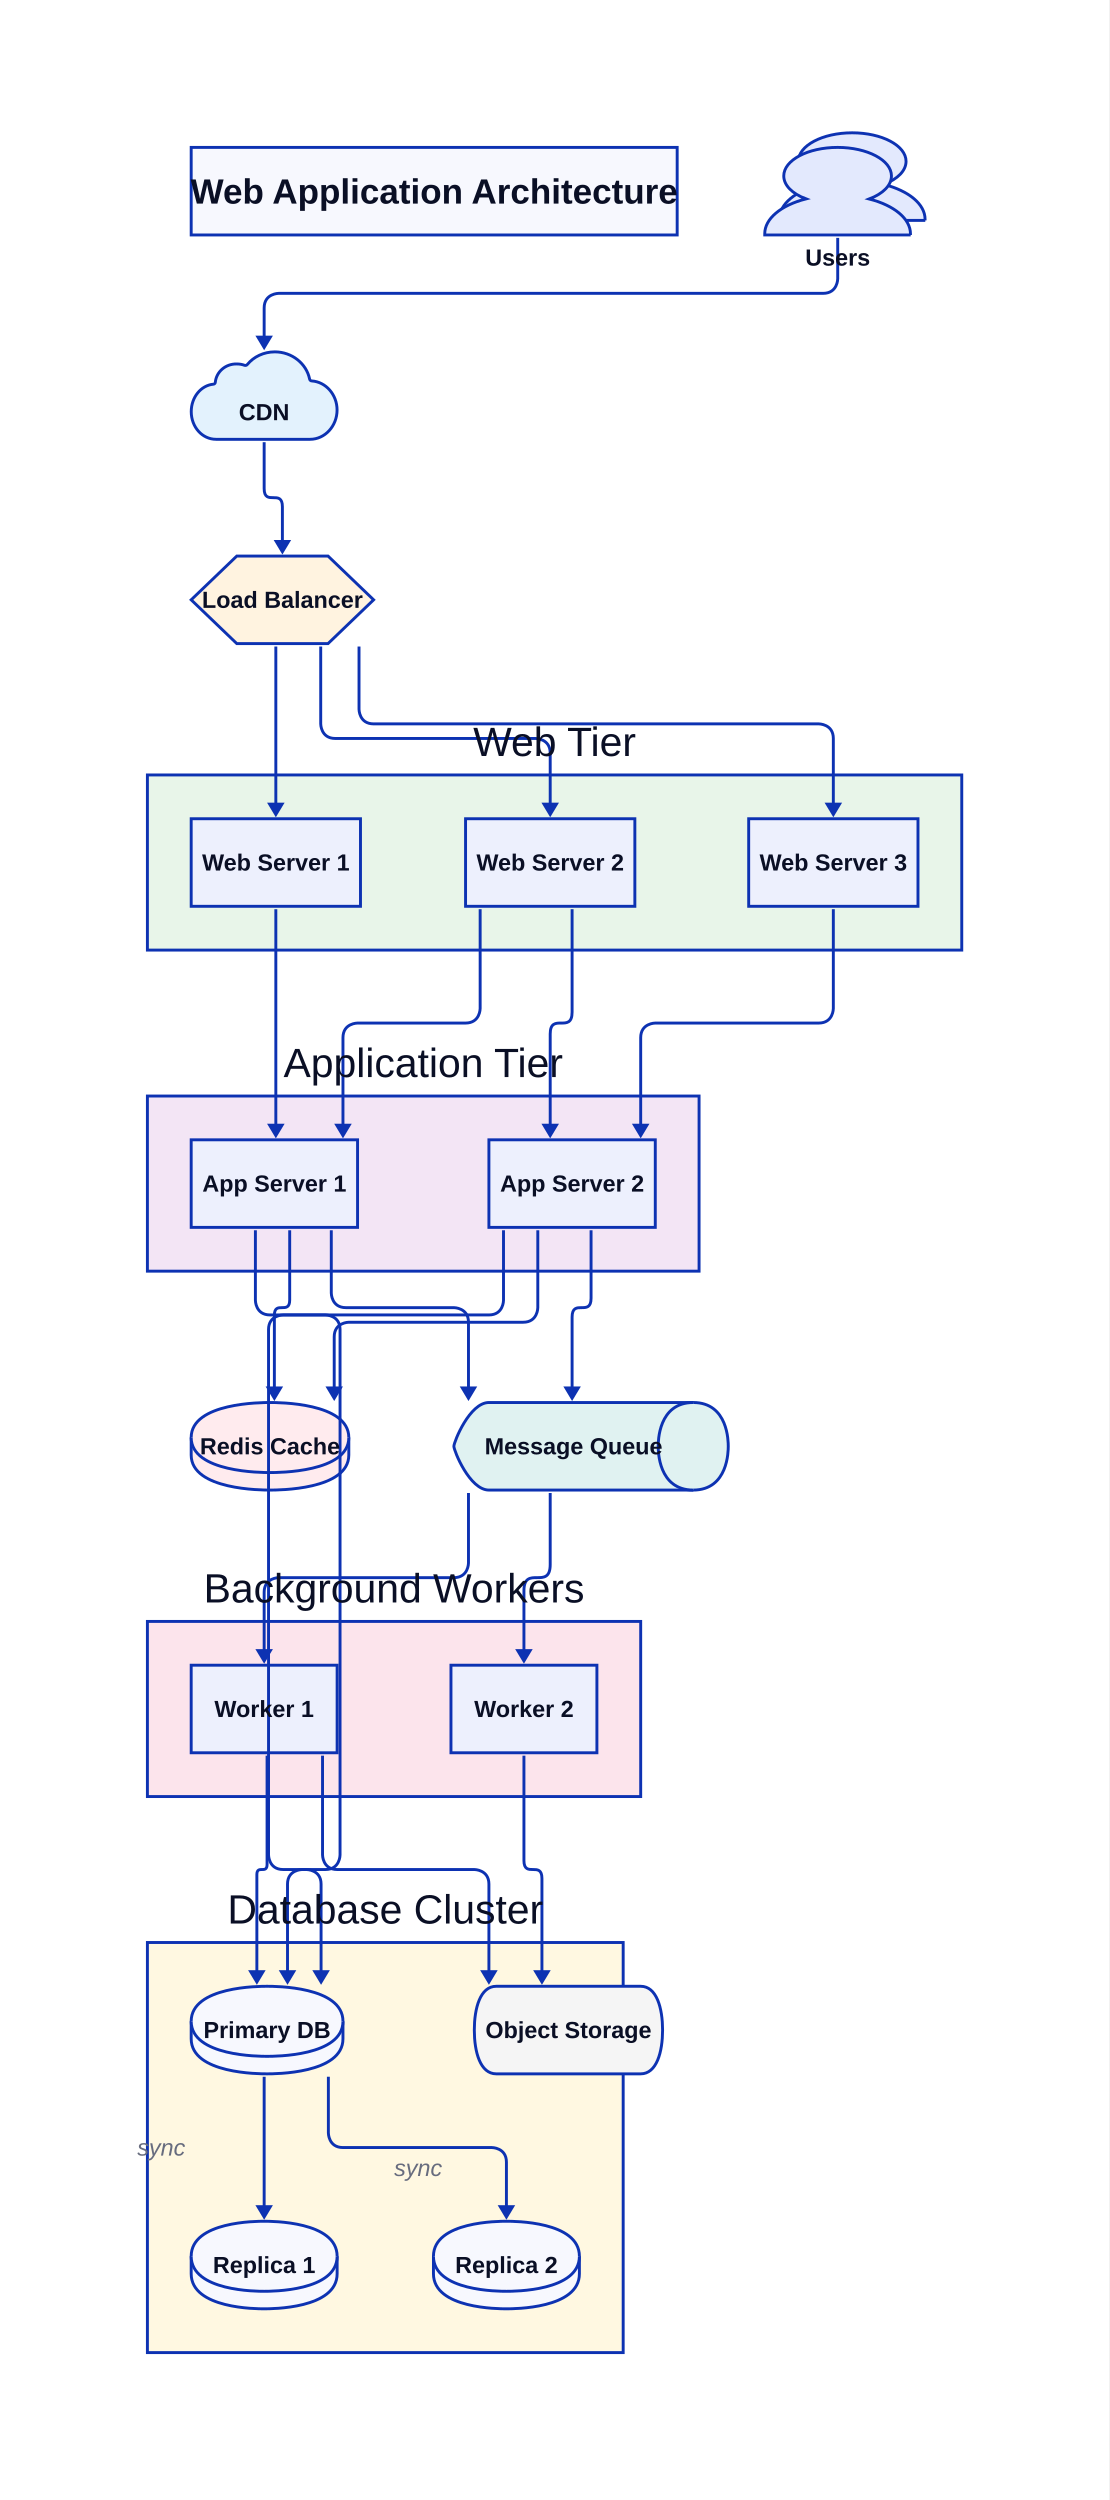
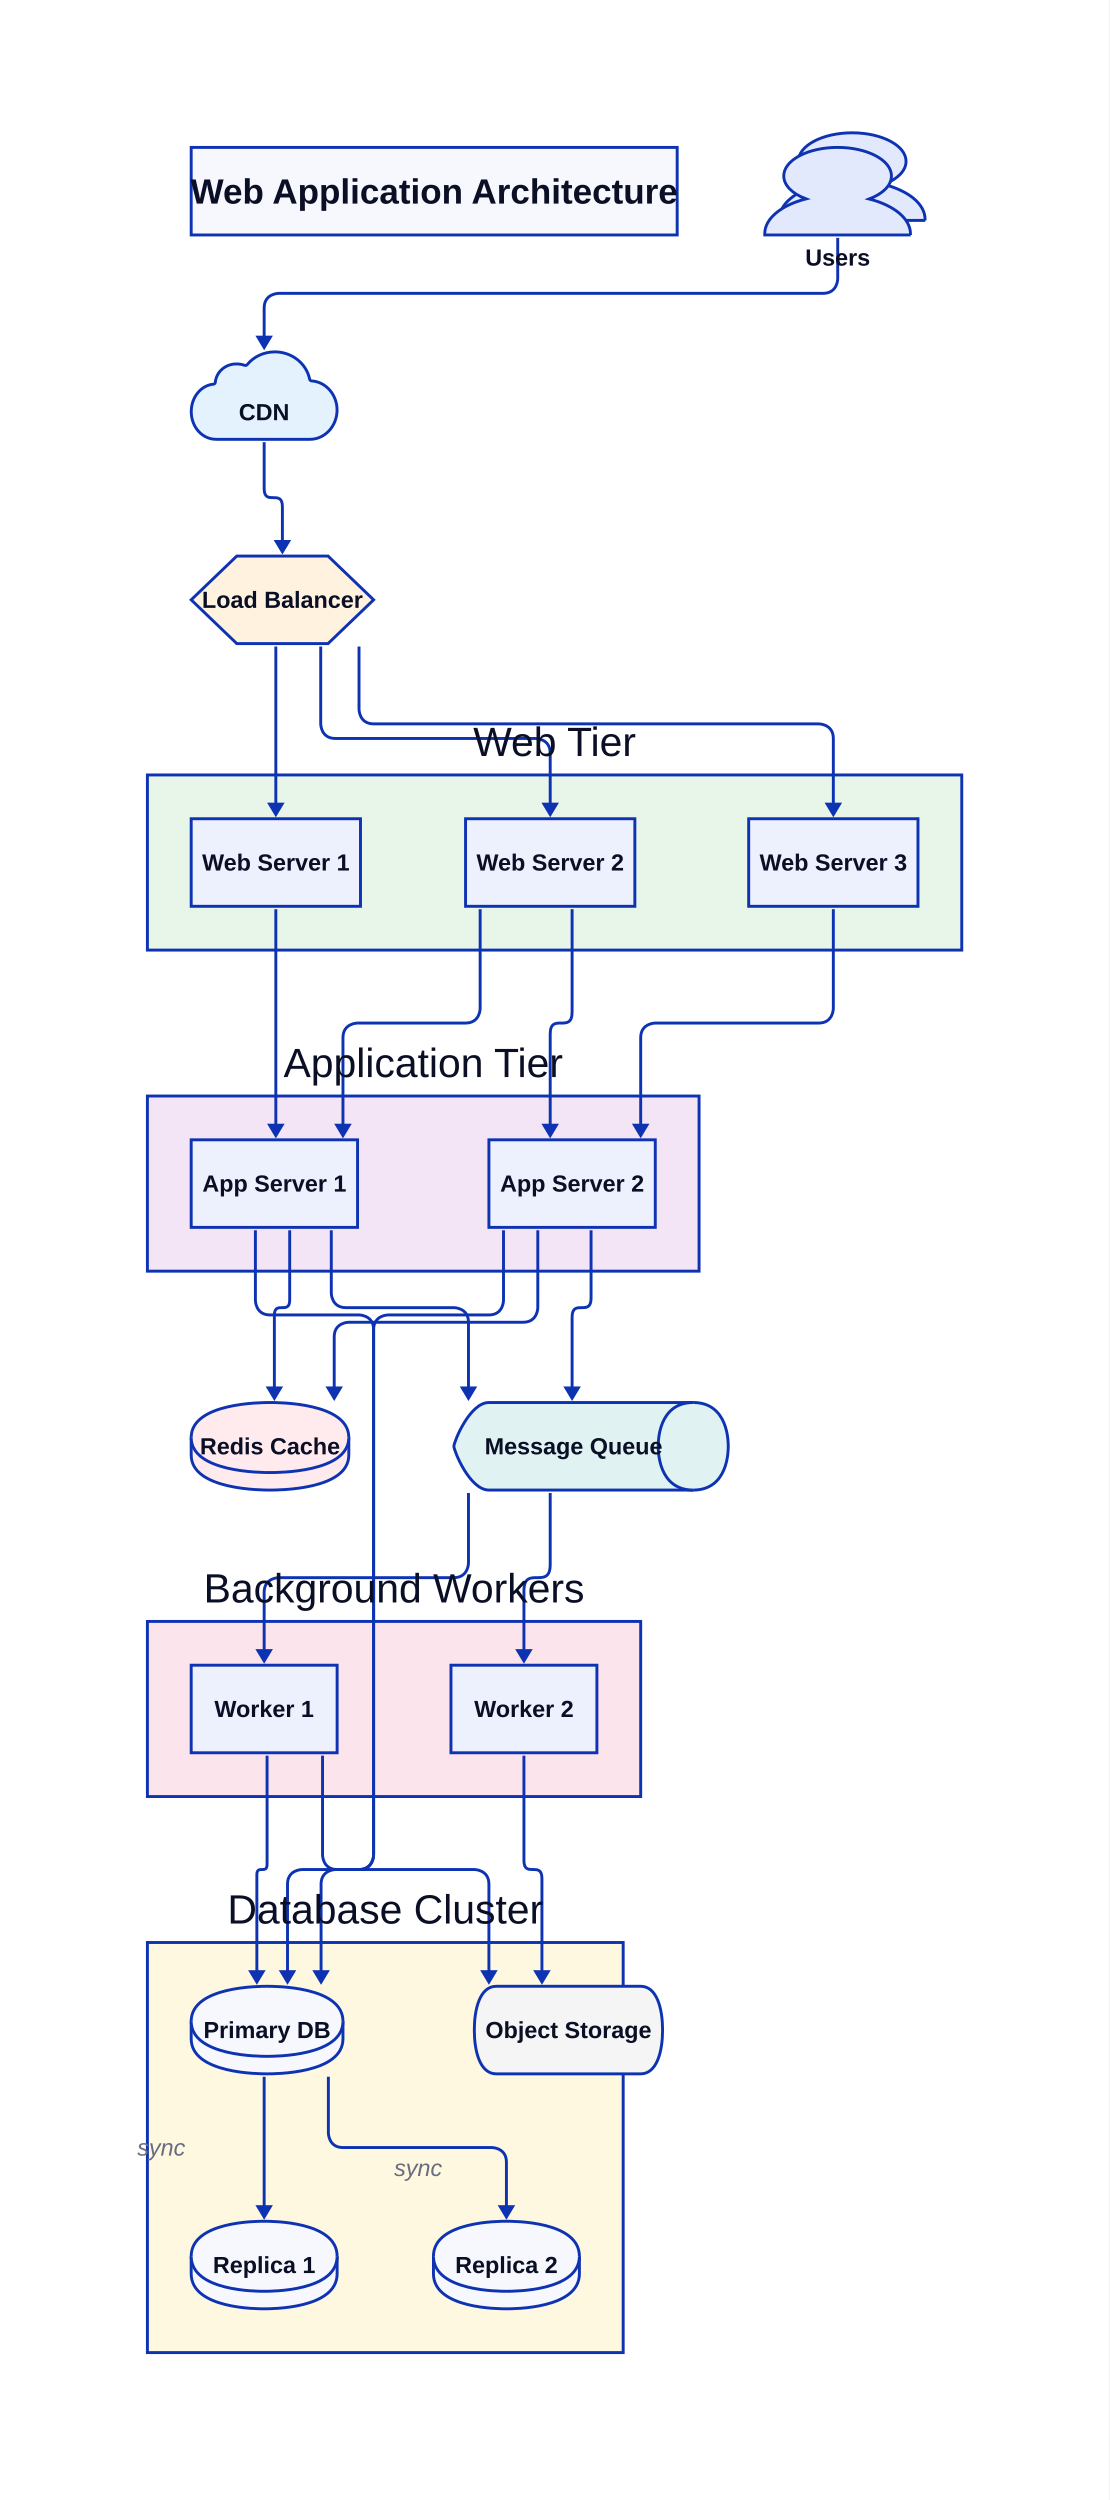
<svg xmlns="http://www.w3.org/2000/svg" width="760" height="1713" viewBox="-131 -101 760 1713" data-d2-version="0.2.0" class="d2-327844436 d2-svg">
  <defs>
    <mask id="edge-label-mask" maskUnits="userSpaceOnUse" x="-131" y="-101" width="760" height="1713">
      <rect x="-131" y="-101" width="760" height="1713" fill="white" />
      <rect x="-38" y="1360" width="35" height="21" fill="black" />
      <rect x="138" y="1374" width="35" height="21" fill="black" />
    </mask>
    <marker id="mk-161592640" markerWidth="10" markerHeight="12" refX="7" refY="6" viewBox="0 0 10 12" orient="auto" markerUnits="userSpaceOnUse">
      <polygon points="0,0 10,6 0,12" fill="#0D32B2" stroke-width="2" />
    </marker>
  </defs>
  <rect x="-131" y="-101" width="760" height="1713" rx="0" fill="#FFFFFF" stroke-width="0" />
  <g id="base-layer">
    <rect x="0" y="0" width="333" height="60" fill="#F7F8FE" stroke="#0D32B2" stroke-width="2" rx="0" ry="0" />
    <path d="M 503 50 H 403 v -0.853 c 0 -10.233 10.981 -19.457 28.258 -23.876 C 421.741 21.705 416.031 15.891 416.031 9.535 C 416.031 -1.24 432.575 -10 452.927 -10 c 20.351 0 36.896 8.76 36.896 19.535 c 0 6.357 -5.564 12.093 -15.227 15.814 c 17.277 4.419 28.258 13.643 28.258 23.876 v 0.775 Z" fill="#E3E9FD" stroke="#0D32B2" stroke-width="2" />
    <path d="M 493 60 H 393 v -0.853 c 0 -10.233 10.981 -19.457 28.258 -23.876 C 411.741 31.705 406.031 25.891 406.031 19.535 C 406.031 8.76 422.575 0 442.927 0 c 20.351 0 36.896 8.76 36.896 19.535 c 0 6.357 -5.564 12.093 -15.227 15.814 c 17.277 4.419 28.258 13.643 28.258 23.876 v 0.775 Z" fill="#E3E9FD" stroke="#0D32B2" stroke-width="2" />
    <path d="M 16.527 160.975 C 16.527 161.613 15.861 162.25 15.194 162.25 C 6.701 163.046 0.04 171.173 0.04 181.052 C 0.04 191.568 7.534 200.013 17.026 200.013 H 81.475 C 91.633 200.013 99.96 190.93 99.96 179.936 C 99.96 169.42 92.299 160.656 82.641 160.019 C 81.974 160.019 81.308 159.541 81.142 158.744 C 78.977 148.069 68.985 140.102 57.328 140.102 C 49.667 140.102 42.839 143.448 38.509 148.706 C 38.01 149.344 37.177 149.503 36.677 149.344 C 35.012 148.706 33.18 148.388 31.182 148.388 C 23.521 148.228 17.193 153.805 16.527 160.975 Z" fill="#e3f2fd" stroke="#0D32B2" stroke-width="2" />
    <path d="M 31.25 280 L 93.75 280 L 125 310 L 93.75 340 L 31.25 340 L 0 310 Z" fill="#fff3e0" stroke="#0D32B2" stroke-width="2" />
    <rect x="-30" y="430" width="558" height="120" fill="#e8f5e9" stroke="#0D32B2" stroke-width="2" rx="0" ry="0" />
    <rect x="-30" y="650" width="378" height="120" fill="#f3e5f5" stroke="#0D32B2" stroke-width="2" rx="0" ry="0" />
    <path d="M 0 884 C 0 860 48.6 860 54 860 C 59.4 860 108 860 108 884 L 108 896 C 108 920 59.4 920 54 920 C 48.6 920 0 920 0 896 L 0 884 Z" fill="#ffebee" stroke="#0D32B2" stroke-width="2" />
    <path d="M 0 884 C 0 908 48.6 908 54 908 C 59.4 908 108 908 108 884" fill="#ffebee" stroke="#0D32B2" stroke-width="2" />
    <rect x="-30" y="1230" width="326" height="281" fill="#fff8e1" stroke="#0D32B2" stroke-width="2" rx="0" ry="0" />
    <path d="M 204 860 L 344 860 C 368 860 368 887 368 890 C 368 893 368 920 344 920 L 204 920 C 190.8 920 180 893 180 890 C 180 887 190.8 860 204 860 Z" fill="#e0f2f1" stroke="#0D32B2" stroke-width="2" />
    <path d="M 344 860 C 320 860 320 887 320 890 C 320 893 320 920 344 920" fill="#e0f2f1" stroke="#0D32B2" stroke-width="2" />
    <rect x="-30" y="1010" width="338" height="120" fill="#fce4ec" stroke="#0D32B2" stroke-width="2" rx="0" ry="0" />
    <path d="M 209 1260 L 308 1260 C 318.95 1260 323 1275 323 1290 C 323 1305 318.95 1320 308 1320 L 209 1320 C 198.05 1320 194 1305 194 1290 C 194 1275 198.05 1260 209 1260 Z" fill="#f5f5f5" stroke="#0D32B2" stroke-width="2" />
    <rect x="188" y="460" width="116" height="60" fill="#EDF0FD" stroke="#0D32B2" stroke-width="2" rx="0" ry="0" />
    <rect x="382" y="460" width="116" height="60" fill="#EDF0FD" stroke="#0D32B2" stroke-width="2" rx="0" ry="0" />
    <path d="M 0 1284 C 0 1260 46.8 1260 52 1260 C 57.2 1260 104 1260 104 1284 L 104 1296 C 104 1320 57.2 1320 52 1320 C 46.8 1320 0 1320 0 1296 L 0 1284 Z" fill="#F7F8FE" stroke="#0D32B2" stroke-width="2" />
    <path d="M 0 1284 C 0 1308 46.8 1308 52 1308 C 57.2 1308 104 1308 104 1284" fill="#F7F8FE" stroke="#0D32B2" stroke-width="2" />
    <path d="M 0 1445 C 0 1421 45 1421 50 1421 C 55 1421 100 1421 100 1445 L 100 1457 C 100 1481 55 1481 50 1481 C 45 1481 0 1481 0 1457 L 0 1445 Z" fill="#F7F8FE" stroke="#0D32B2" stroke-width="2" />
    <path d="M 0 1445 C 0 1469 45 1469 50 1469 C 55 1469 100 1469 100 1445" fill="#F7F8FE" stroke="#0D32B2" stroke-width="2" />
    <path d="M 166 1445 C 166 1421 211 1421 216 1421 C 221 1421 266 1421 266 1445 L 266 1457 C 266 1481 221 1481 216 1481 C 211 1481 166 1481 166 1457 L 166 1445 Z" fill="#F7F8FE" stroke="#0D32B2" stroke-width="2" />
    <path d="M 166 1445 C 166 1469 211 1469 216 1469 C 221 1469 266 1469 266 1445" fill="#F7F8FE" stroke="#0D32B2" stroke-width="2" />
    <rect x="0" y="460" width="116" height="60" fill="#EDF0FD" stroke="#0D32B2" stroke-width="2" rx="0" ry="0" />
    <rect x="0" y="680" width="114" height="60" fill="#EDF0FD" stroke="#0D32B2" stroke-width="2" rx="0" ry="0" />
    <rect x="0" y="1040" width="100" height="60" fill="#EDF0FD" stroke="#0D32B2" stroke-width="2" rx="0" ry="0" />
    <rect x="178" y="1040" width="100" height="60" fill="#EDF0FD" stroke="#0D32B2" stroke-width="2" rx="0" ry="0" />
    <rect x="204" y="680" width="114" height="60" fill="#EDF0FD" stroke="#0D32B2" stroke-width="2" rx="0" ry="0" />
    <path d="M 50 1322 L 50 1417" fill="none" stroke="#0D32B2" stroke-width="2" marker-end="url(#mk-161592640)" mask="url(#edge-label-mask)" />
    <text x="-20.5" y="1376" text-anchor="middle" dominant-baseline="alphabetic" font-family="Arial, sans-serif" font-size="16" style="fill: #676C7E; font-style: italic">sync</text>
    <path d="M 94 1322 L 94 1360.5 S 94 1370.5 104 1370.5 L 206 1370.5 S 216 1370.5 216 1380.5 L 216 1417" fill="none" stroke="#0D32B2" stroke-width="2" marker-end="url(#mk-161592640)" mask="url(#edge-label-mask)" />
    <text x="155.5" y="1390" text-anchor="middle" dominant-baseline="alphabetic" font-family="Arial, sans-serif" font-size="16" style="fill: #676C7E; font-style: italic">sync</text>
    <path d="M 443 62 L 443 90 S 443 100 433 100 L 60 100 S 50 100 50 110 L 50 136" fill="none" stroke="#0D32B2" stroke-width="2" marker-end="url(#mk-161592640)" mask="url(#edge-label-mask)" />
    <path d="M 50 202 L 50 233.75 C 50 246.25 62.5 233.75 62.5 246.25 L 62.5 276" fill="none" stroke="#0D32B2" stroke-width="2" marker-end="url(#mk-161592640)" mask="url(#edge-label-mask)" />
    <path d="M 58 342 L 58 456" fill="none" stroke="#0D32B2" stroke-width="2" marker-end="url(#mk-161592640)" mask="url(#edge-label-mask)" />
    <path d="M 88.75 342 L 88.75 395 S 88.75 405 98.75 405 L 236 405 S 246 405 246 415 L 246 456" fill="none" stroke="#0D32B2" stroke-width="2" marker-end="url(#mk-161592640)" mask="url(#edge-label-mask)" />
    <path d="M 115 342 L 115 385 S 115 395 125 395 L 430 395 S 440 395 440 405 L 440 456" fill="none" stroke="#0D32B2" stroke-width="2" marker-end="url(#mk-161592640)" mask="url(#edge-label-mask)" />
    <path d="M 58 522 L 58 676" fill="none" stroke="#0D32B2" stroke-width="2" marker-end="url(#mk-161592640)" mask="url(#edge-label-mask)" />
    <path d="M 198 522 L 198 590 S 198 600 188 600 L 114 600 S 104 600 104 610 L 104 676" fill="none" stroke="#0D32B2" stroke-width="2" marker-end="url(#mk-161592640)" mask="url(#edge-label-mask)" />
    <path d="M 261 522 L 261 592.5 C 261 607.5 246 592.5 246 607.5 L 246 676" fill="none" stroke="#0D32B2" stroke-width="2" marker-end="url(#mk-161592640)" mask="url(#edge-label-mask)" />
    <path d="M 440 522 L 440 590 S 440 600 430 600 L 318 600 S 308 600 308 610 L 308 676" fill="none" stroke="#0D32B2" stroke-width="2" marker-end="url(#mk-161592640)" mask="url(#edge-label-mask)" />
    <path d="M 67.5 742 L 67.5 789.75 C 67.5 800.25 57 789.75 57 800.25 L 57 856" fill="none" stroke="#0D32B2" stroke-width="2" marker-end="url(#mk-161592640)" mask="url(#edge-label-mask)" />
    <path d="M 237.5 742 L 237.5 795 S 237.5 805 227.5 805 L 108 805 S 98 805 98 815 L 98 856" fill="none" stroke="#0D32B2" stroke-width="2" marker-end="url(#mk-161592640)" mask="url(#edge-label-mask)" />
-     <path d="M 44 742 L 44 790 S 44 800 54 800 L 92 800 S 102 800 102 810 L 102 1170 S 102 1180 92 1180 L 76 1180 S 66 1180 66 1190 L 66 1256" fill="none" stroke="#0D32B2" stroke-width="2" marker-end="url(#mk-161592640)" mask="url(#edge-label-mask)" />
-     <path d="M 214 742 L 214 790 S 214 800 204 800 L 63 800 S 53 800 53 810 L 53 1170 S 53 1180 63 1180 L 79 1180 S 89 1180 89 1190 L 89 1256" fill="none" stroke="#0D32B2" stroke-width="2" marker-end="url(#mk-161592640)" mask="url(#edge-label-mask)" />
+     <path d="M 44 742 L 44 790 S 44 800 54 800 L 115 800 S 125 800 125 810 L 125 1170 S 125 1180 115 1180 L 76 1180 S 66 1180 66 1190 L 66 1256" fill="none" stroke="#0D32B2" stroke-width="2" marker-end="url(#mk-161592640)" mask="url(#edge-label-mask)" />
+     <path d="M 214 742 L 214 790 S 214 800 204 800 L 135 800 S 125 800 125 810 L 125 1170 S 125 1180 115 1180 L 99 1180 S 89 1180 89 1190 L 89 1256" fill="none" stroke="#0D32B2" stroke-width="2" marker-end="url(#mk-161592640)" mask="url(#edge-label-mask)" />
    <path d="M 96 742 L 96 785 S 96 795 106 795 L 180 795 S 190 795 190 805 L 190 856" fill="none" stroke="#0D32B2" stroke-width="2" marker-end="url(#mk-161592640)" mask="url(#edge-label-mask)" />
    <path d="M 274 742 L 274 788.5 C 274 801.5 261 788.5 261 801.5 L 261 856" fill="none" stroke="#0D32B2" stroke-width="2" marker-end="url(#mk-161592640)" mask="url(#edge-label-mask)" />
    <path d="M 190 922 L 190 970 S 190 980 180 980 L 60 980 S 50 980 50 990 L 50 1036" fill="none" stroke="#0D32B2" stroke-width="2" marker-end="url(#mk-161592640)" mask="url(#edge-label-mask)" />
    <path d="M 246 922 L 246 971 C 246 989 228 971 228 989 L 228 1036" fill="none" stroke="#0D32B2" stroke-width="2" marker-end="url(#mk-161592640)" mask="url(#edge-label-mask)" />
    <path d="M 90 1102 L 90 1170 S 90 1180 100 1180 L 194 1180 S 204 1180 204 1190 L 204 1256" fill="none" stroke="#0D32B2" stroke-width="2" marker-end="url(#mk-161592640)" mask="url(#edge-label-mask)" />
    <path d="M 228 1102 L 228 1173.833 C 228 1186.167 240.333 1173.833 240.333 1186.167 L 240.333 1256" fill="none" stroke="#0D32B2" stroke-width="2" marker-end="url(#mk-161592640)" mask="url(#edge-label-mask)" />
    <path d="M 52 1102 L 52 1176.5 C 52 1183.5 45 1176.5 45 1183.5 L 45 1256" fill="none" stroke="#0D32B2" stroke-width="2" marker-end="url(#mk-161592640)" mask="url(#edge-label-mask)" />
    <text x="166.5" y="38.5" text-anchor="middle" dominant-baseline="alphabetic" font-family="Arial, sans-serif" font-size="24" style="fill: #0A0F25; font-weight: 700">Web Application Architecture</text>
    <text x="443" y="81" text-anchor="middle" dominant-baseline="alphabetic" font-family="Arial, sans-serif" font-size="16" style="fill: #0A0F25; font-weight: 700">Users</text>
    <text x="49.95" y="186.94" text-anchor="middle" dominant-baseline="alphabetic" font-family="Arial, sans-serif" font-size="16" style="fill: #0A0F25; font-weight: 700">CDN</text>
    <text x="62.5" y="315.5" text-anchor="middle" dominant-baseline="alphabetic" font-family="Arial, sans-serif" font-size="16" style="fill: #0A0F25; font-weight: 700">Load Balancer</text>
    <text x="249" y="417" text-anchor="middle" dominant-baseline="alphabetic" font-family="Arial, sans-serif" font-size="28" style="fill: #0A0F25">Web Tier</text>
    <text x="159" y="637" text-anchor="middle" dominant-baseline="alphabetic" font-family="Arial, sans-serif" font-size="28" style="fill: #0A0F25">Application Tier</text>
    <text x="54" y="895.5" text-anchor="middle" dominant-baseline="alphabetic" font-family="Arial, sans-serif" font-size="16" style="fill: #0A0F25; font-weight: 700">Redis Cache</text>
    <text x="133" y="1217" text-anchor="middle" dominant-baseline="alphabetic" font-family="Arial, sans-serif" font-size="28" style="fill: #0A0F25">Database Cluster</text>
    <text x="262" y="895.5" text-anchor="middle" dominant-baseline="alphabetic" font-family="Arial, sans-serif" font-size="16" style="fill: #0A0F25; font-weight: 700">Message Queue</text>
    <text x="139" y="997" text-anchor="middle" dominant-baseline="alphabetic" font-family="Arial, sans-serif" font-size="28" style="fill: #0A0F25">Background Workers</text>
    <text x="258.5" y="1295.5" text-anchor="middle" dominant-baseline="alphabetic" font-family="Arial, sans-serif" font-size="16" style="fill: #0A0F25; font-weight: 700">Object Storage</text>
    <text x="246" y="495.5" text-anchor="middle" dominant-baseline="alphabetic" font-family="Arial, sans-serif" font-size="16" style="fill: #0A0F25; font-weight: 700">Web Server 2</text>
    <text x="440" y="495.5" text-anchor="middle" dominant-baseline="alphabetic" font-family="Arial, sans-serif" font-size="16" style="fill: #0A0F25; font-weight: 700">Web Server 3</text>
    <text x="52" y="1295.5" text-anchor="middle" dominant-baseline="alphabetic" font-family="Arial, sans-serif" font-size="16" style="fill: #0A0F25; font-weight: 700">Primary DB</text>
    <text x="50" y="1456.5" text-anchor="middle" dominant-baseline="alphabetic" font-family="Arial, sans-serif" font-size="16" style="fill: #0A0F25; font-weight: 700">Replica 1</text>
    <text x="216" y="1456.5" text-anchor="middle" dominant-baseline="alphabetic" font-family="Arial, sans-serif" font-size="16" style="fill: #0A0F25; font-weight: 700">Replica 2</text>
    <text x="58" y="495.5" text-anchor="middle" dominant-baseline="alphabetic" font-family="Arial, sans-serif" font-size="16" style="fill: #0A0F25; font-weight: 700">Web Server 1</text>
    <text x="57" y="715.5" text-anchor="middle" dominant-baseline="alphabetic" font-family="Arial, sans-serif" font-size="16" style="fill: #0A0F25; font-weight: 700">App Server 1</text>
    <text x="50" y="1075.5" text-anchor="middle" dominant-baseline="alphabetic" font-family="Arial, sans-serif" font-size="16" style="fill: #0A0F25; font-weight: 700">Worker 1</text>
    <text x="228" y="1075.5" text-anchor="middle" dominant-baseline="alphabetic" font-family="Arial, sans-serif" font-size="16" style="fill: #0A0F25; font-weight: 700">Worker 2</text>
    <text x="261" y="715.5" text-anchor="middle" dominant-baseline="alphabetic" font-family="Arial, sans-serif" font-size="16" style="fill: #0A0F25; font-weight: 700">App Server 2</text>
  </g>
</svg>
